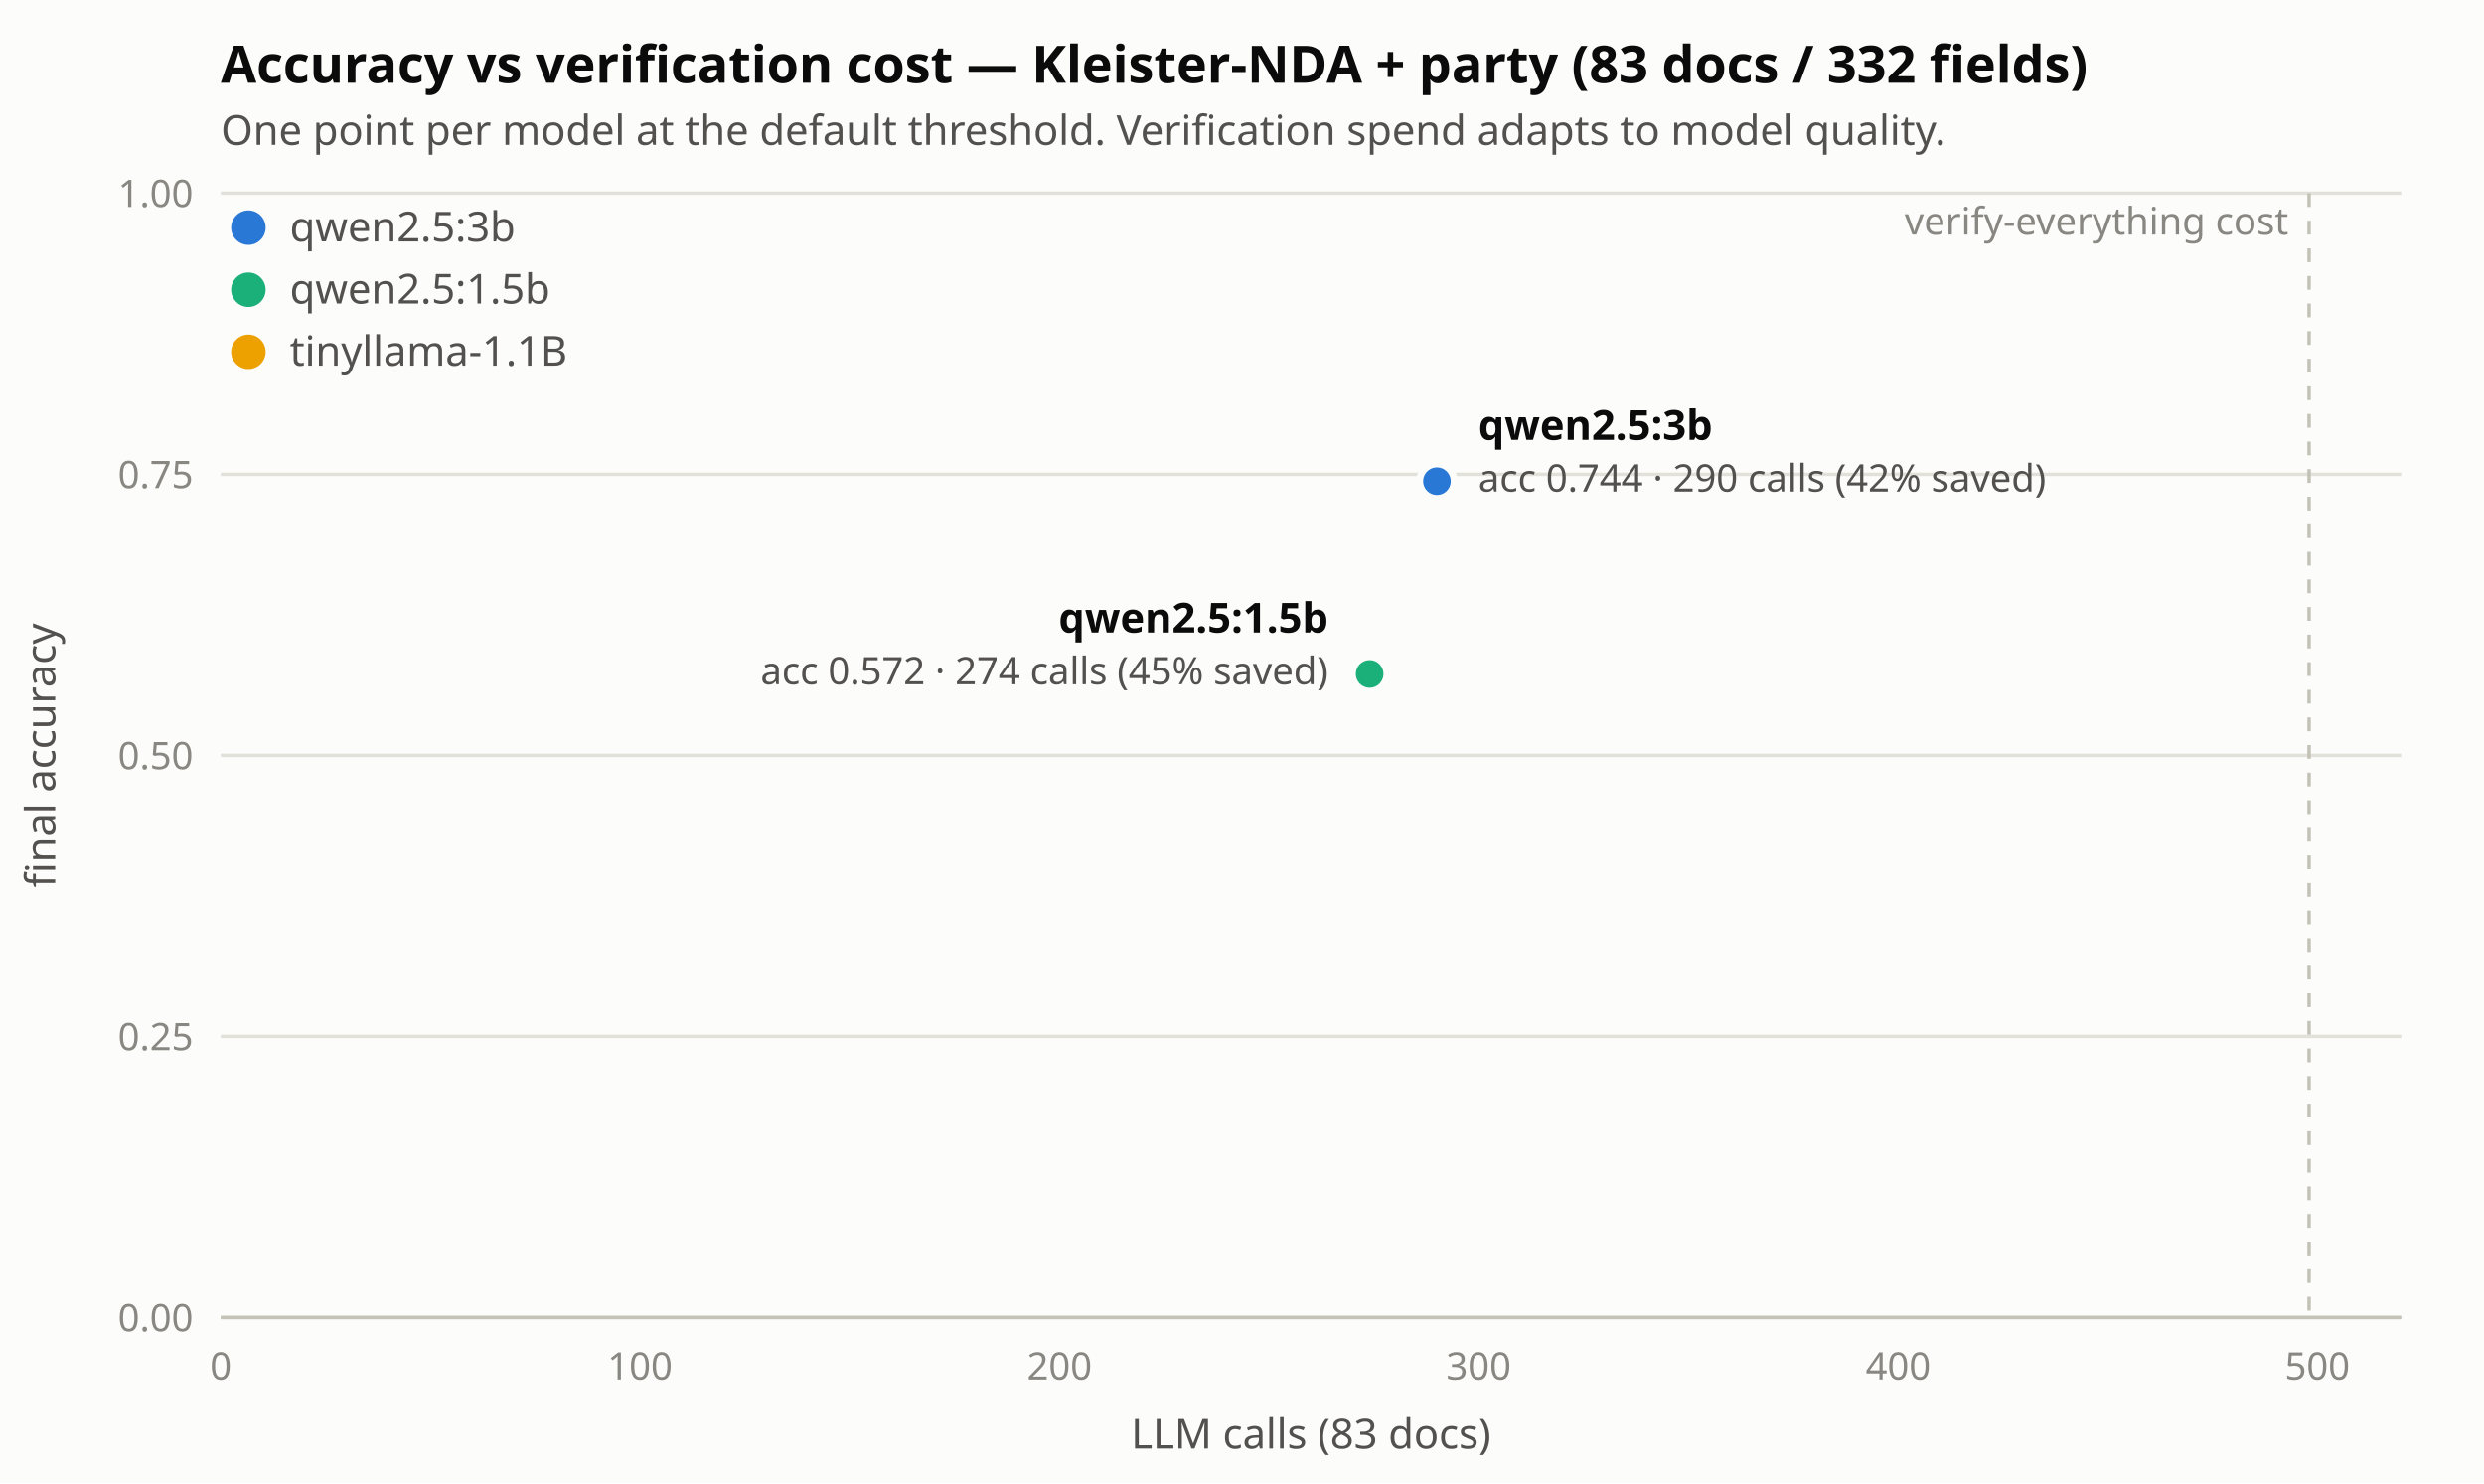
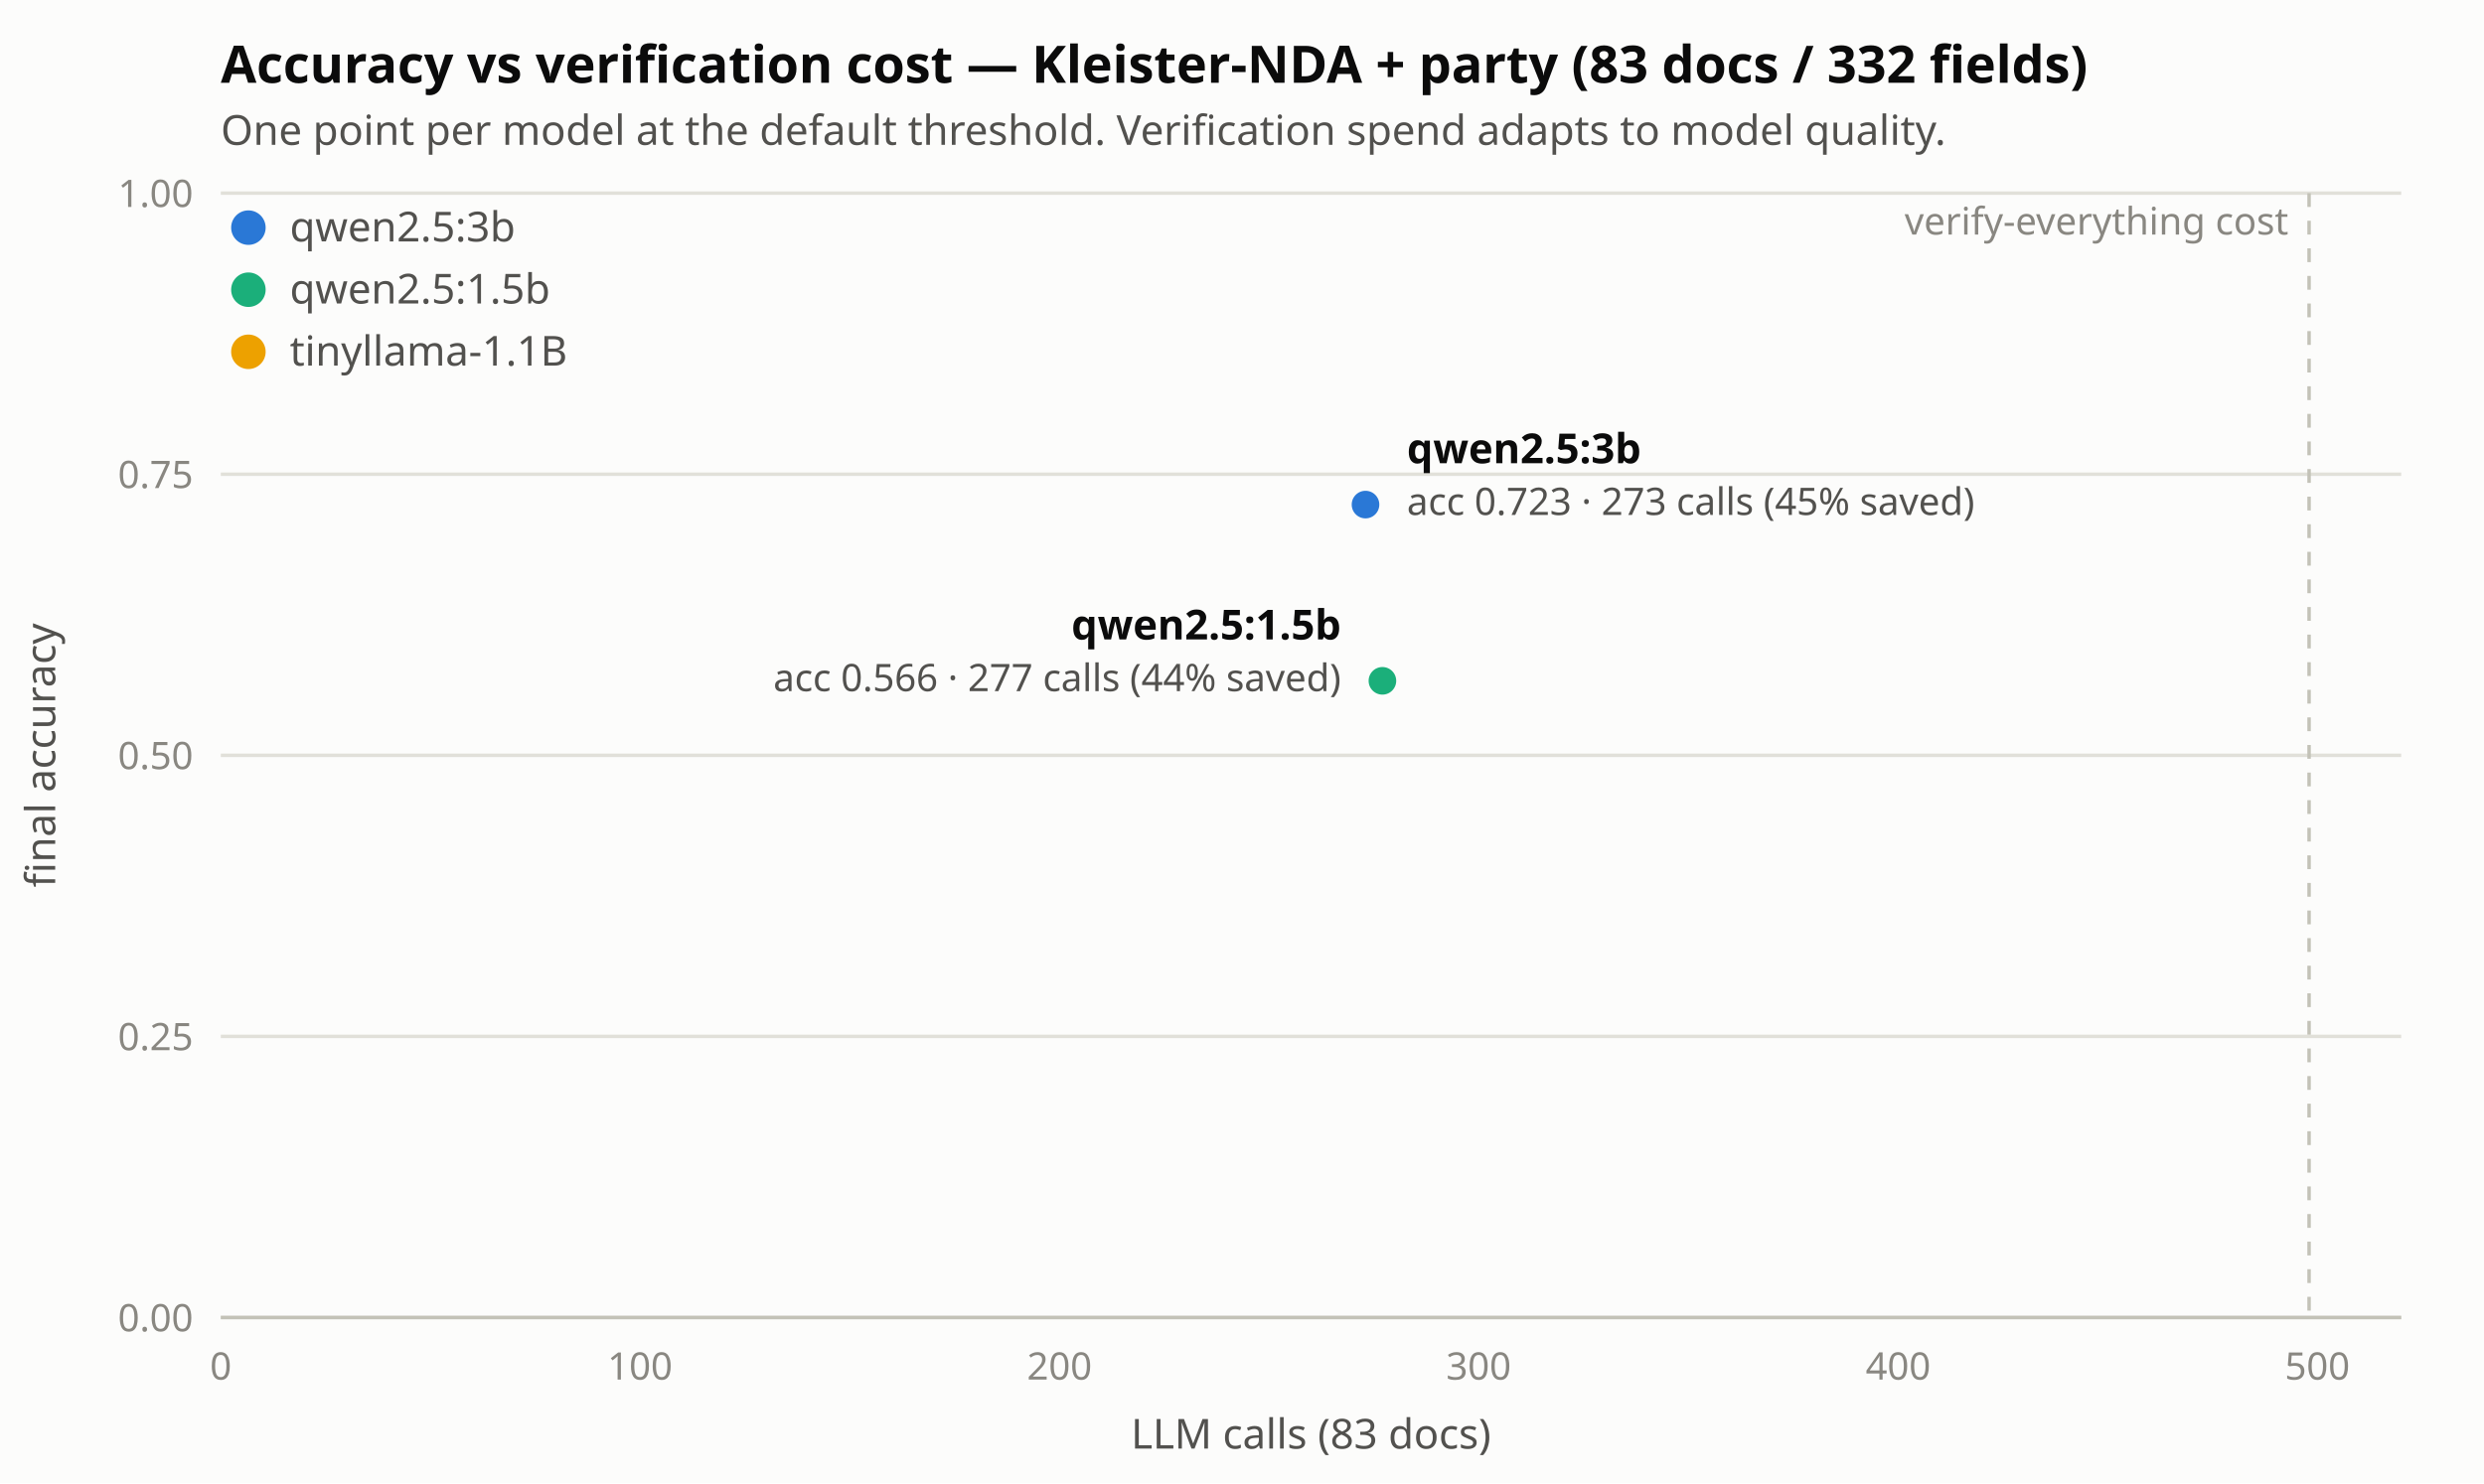
<svg xmlns="http://www.w3.org/2000/svg" width="720" height="430" viewBox="0 0 720 430" font-family="system-ui, sans-serif">
  <rect width="720" height="430" fill="#fcfcfb" />
  <text x="64" y="24" font-size="15" font-weight="600" fill="#0b0b0b">Accuracy vs verification cost — Kleister-NDA + party (83 docs / 332 fields)</text>
  <text x="64" y="42" font-size="12" fill="#52514e">One point per model at the default threshold. Verification spend adapts to model quality.</text>
  <line x1="64" y1="382.0" x2="696" y2="382.0" stroke="#e1e0d9" stroke-width="1" />
  <text x="56" y="386.0" font-size="11" fill="#898781" text-anchor="end">0.00</text>
  <line x1="64" y1="300.5" x2="696" y2="300.5" stroke="#e1e0d9" stroke-width="1" />
  <text x="56" y="304.5" font-size="11" fill="#898781" text-anchor="end">0.25</text>
  <line x1="64" y1="219.0" x2="696" y2="219.0" stroke="#e1e0d9" stroke-width="1" />
  <text x="56" y="223.0" font-size="11" fill="#898781" text-anchor="end">0.50</text>
  <line x1="64" y1="137.5" x2="696" y2="137.5" stroke="#e1e0d9" stroke-width="1" />
  <text x="56" y="141.5" font-size="11" fill="#898781" text-anchor="end">0.75</text>
  <line x1="64" y1="56.0" x2="696" y2="56.0" stroke="#e1e0d9" stroke-width="1" />
  <text x="56" y="60.0" font-size="11" fill="#898781" text-anchor="end">1.00</text>
  <text x="64.0" y="400" font-size="11" fill="#898781" text-anchor="middle">0</text>
  <text x="185.5" y="400" font-size="11" fill="#898781" text-anchor="middle">100</text>
  <text x="307.1" y="400" font-size="11" fill="#898781" text-anchor="middle">200</text>
  <text x="428.6" y="400" font-size="11" fill="#898781" text-anchor="middle">300</text>
  <text x="550.2" y="400" font-size="11" fill="#898781" text-anchor="middle">400</text>
  <text x="671.7" y="400" font-size="11" fill="#898781" text-anchor="middle">500</text>
  <line x1="64" y1="382" x2="696" y2="382" stroke="#c3c2b7" stroke-width="1" />
  <text x="380.0" y="420" font-size="12" fill="#52514e" text-anchor="middle">LLM calls (83 docs)</text>
  <text x="16" y="219.0" font-size="12" fill="#52514e" text-anchor="middle" transform="rotate(-90 16 219.0)">final accuracy</text>
  <line x1="669.3" y1="56" x2="669.3" y2="382" stroke="#c3c2b7" stroke-width="1" stroke-dasharray="4 4" />
  <text x="663.3" y="68" font-size="11" fill="#898781" text-anchor="end">verify-everything cost</text>
-   <circle cx="416.5" cy="139.5" r="5" fill="#2a78d6" stroke="#fcfcfb" stroke-width="2" />
-   <text x="428.5" y="127.5" font-size="12" font-weight="600" fill="#0b0b0b" text-anchor="start">qwen2.5:3b</text>
-   <text x="428.5" y="142.5" font-size="11" fill="#52514e" text-anchor="start">acc 0.744 · 290 calls (42% saved)</text>
-   <circle cx="397.0" cy="195.4" r="5" fill="#1baf7a" stroke="#fcfcfb" stroke-width="2" />
-   <text x="385.0" y="183.4" font-size="12" font-weight="600" fill="#0b0b0b" text-anchor="end">qwen2.5:1.5b</text>
-   <text x="385.0" y="198.4" font-size="11" fill="#52514e" text-anchor="end">acc 0.572 · 274 calls (45% saved)</text>
+   <circle cx="395.8" cy="146.3" r="5" fill="#2a78d6" stroke="#fcfcfb" stroke-width="2" />
+   <text x="407.8" y="134.3" font-size="12" font-weight="600" fill="#0b0b0b" text-anchor="start">qwen2.5:3b</text>
+   <text x="407.8" y="149.3" font-size="11" fill="#52514e" text-anchor="start">acc 0.723 · 273 calls (45% saved)</text>
+   <circle cx="400.7" cy="197.4" r="5" fill="#1baf7a" stroke="#fcfcfb" stroke-width="2" />
+   <text x="388.7" y="185.4" font-size="12" font-weight="600" fill="#0b0b0b" text-anchor="end">qwen2.5:1.5b</text>
+   <text x="388.7" y="200.4" font-size="11" fill="#52514e" text-anchor="end">acc 0.566 · 277 calls (44% saved)</text>
  <circle cx="72" cy="66" r="5" fill="#2a78d6" />
  <text x="84" y="70" font-size="12" fill="#52514e">qwen2.5:3b</text>
  <circle cx="72" cy="84" r="5" fill="#1baf7a" />
  <text x="84" y="88" font-size="12" fill="#52514e">qwen2.5:1.5b</text>
  <circle cx="72" cy="102" r="5" fill="#eda100" />
  <text x="84" y="106" font-size="12" fill="#52514e">tinyllama-1.1B</text>
</svg>
